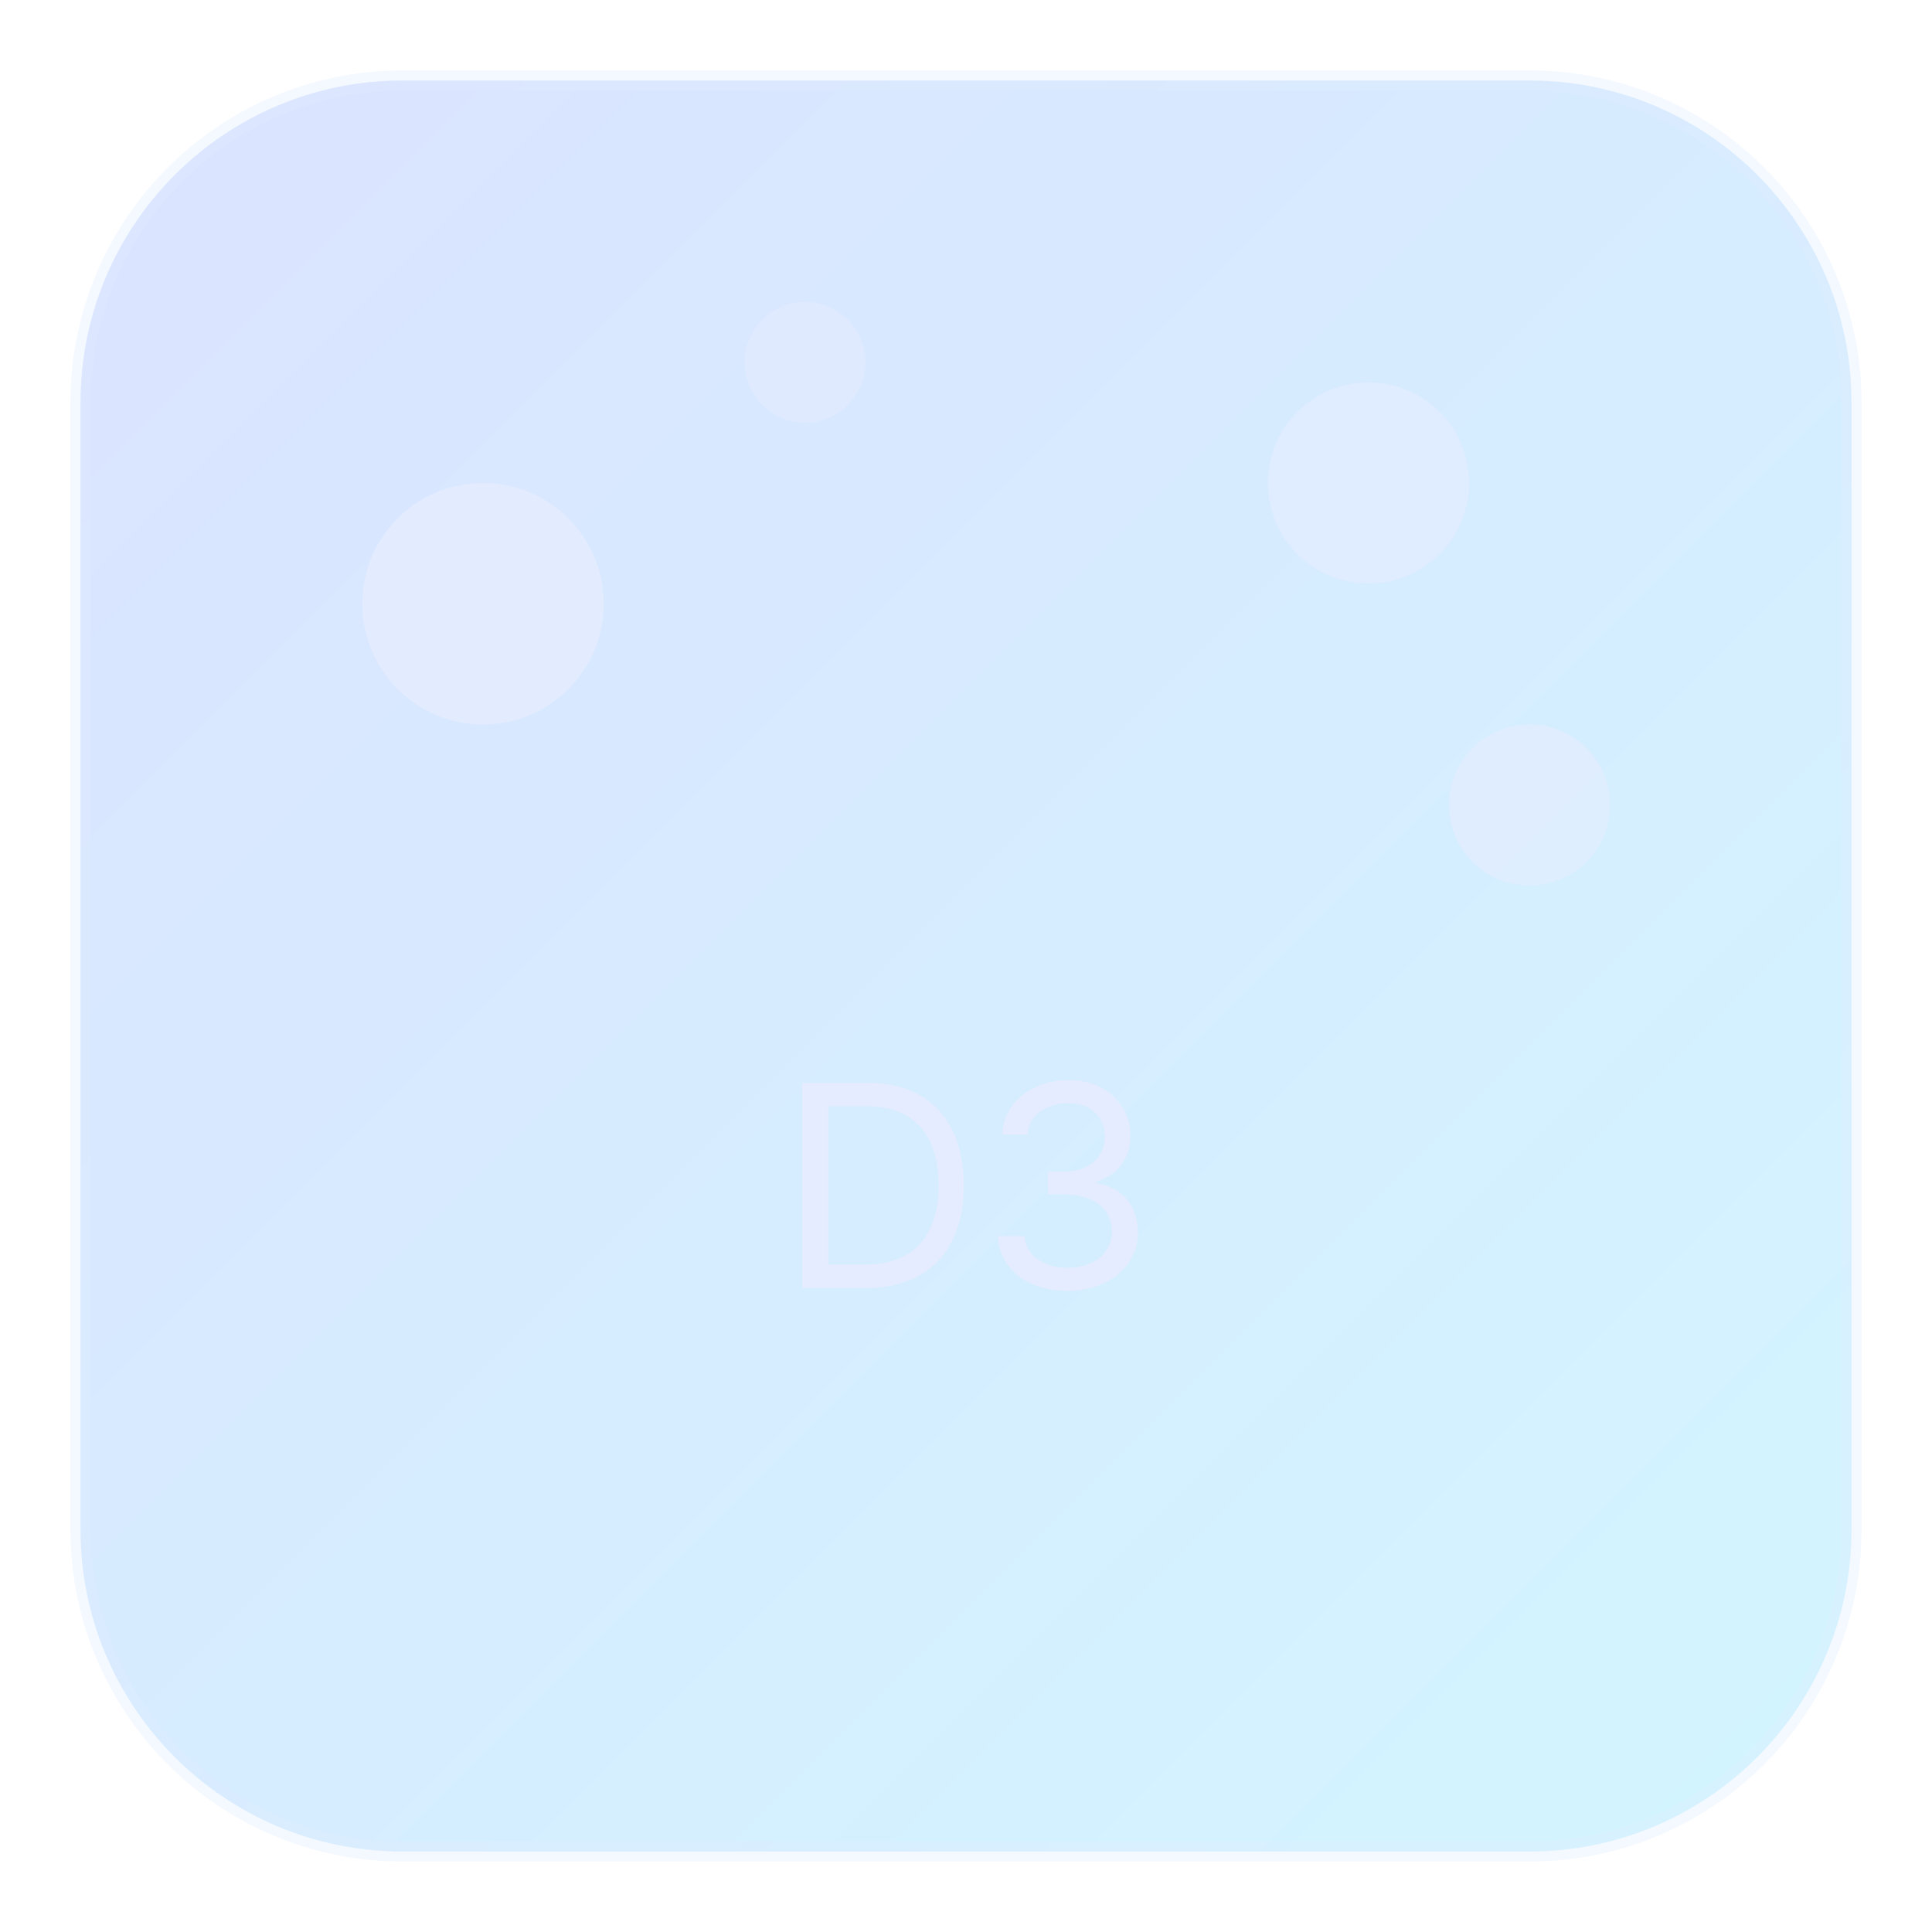
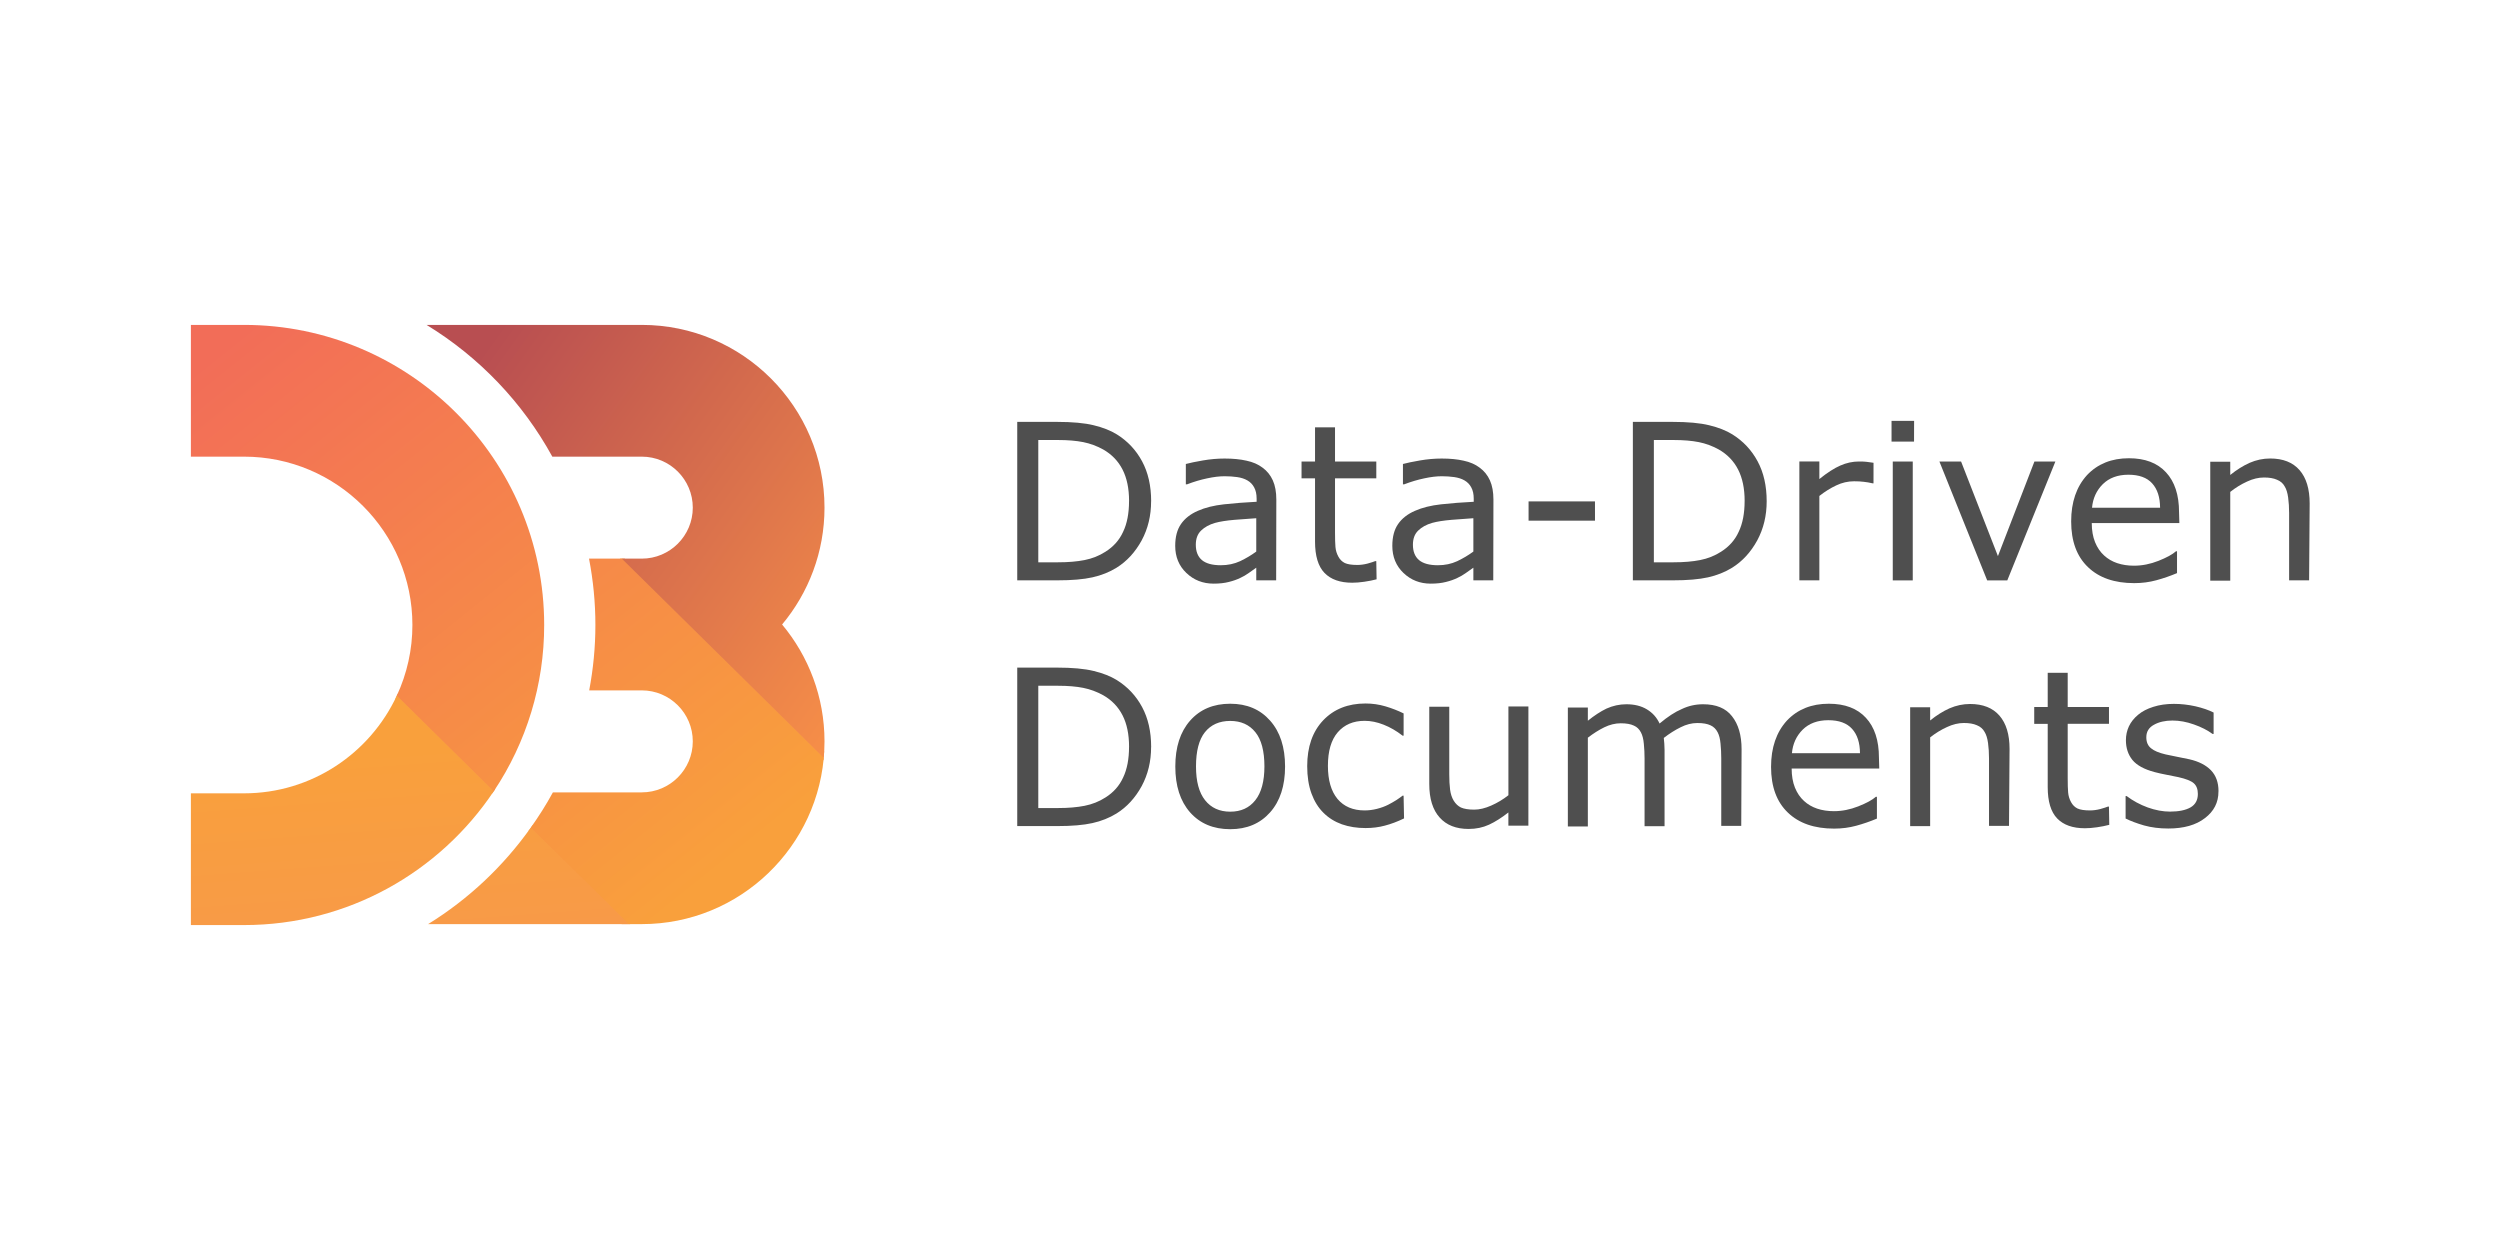
- <svg xmlns="http://www.w3.org/2000/svg" viewBox="0 0 96 96" width="96" height="96">
+ <svg xmlns="http://www.w3.org/2000/svg" xmlns:xlink="http://www.w3.org/1999/xlink" width="120" height="60" preserveAspectRatio="xMidYMid">
  <defs>
-     <linearGradient id="g" x1="0" x2="1" y1="0" y2="1">
-       <stop offset="0%" stop-color="#5a7dff" />
-       <stop offset="100%" stop-color="#32d4ff" />
+     <linearGradient x1="105.124" y1="18.816" x2="258.888" y2="180.747" id="A" xlink:href="#J">
+       <stop stop-color="#f9a03c" offset="0%" />
+       <stop stop-color="#f7974e" offset="100%" />
    </linearGradient>
+     <linearGradient x1="-21.438" y1="48.347" x2="121.931" y2="188.876" id="B" xlink:href="#J">
+       <stop stop-color="#f9a03c" offset="0%" />
+       <stop stop-color="#f7974e" offset="100%" />
+     </linearGradient>
+     <linearGradient x1="44.776" y1="97.471" x2="174.952" y2="242.691" id="C" xlink:href="#J">
+       <stop stop-color="#f9a03c" offset="0%" />
+       <stop stop-color="#f7974e" offset="100%" />
+     </linearGradient>
+     <linearGradient x1="29.009" y1="-4.41" x2="211.054" y2="222.914" id="D" xlink:href="#J">
+       <stop stop-color="#f26d58" offset="0%" />
+       <stop stop-color="#f9a03c" offset="100%" />
+     </linearGradient>
+     <linearGradient x1="120.653" y1="6.744" x2="288.266" y2="126.53" id="E" xlink:href="#J">
+       <stop stop-color="#b84e51" offset="0%" />
+       <stop stop-color="#f68e48" offset="100%" />
+     </linearGradient>
+     <linearGradient x1="83.051" y1="171.518" x2="91.707" y2="286.309" id="F" xlink:href="#J">
+       <stop stop-color="#f9a03c" offset="0%" />
+       <stop stop-color="#f7974e" offset="100%" />
+     </linearGradient>
+     <path id="G" d="M10.75 26.68h-.826v-.526q-.1.075-.3.212-.186.133-.362.212-.208.102-.477.168-.27.07-.632.07-.667 0-1.13-.442-.464-.442-.464-1.127 0-.56.24-.906.243-.35.7-.548.45-.2 1.083-.27.632-.07 1.357-.106v-.128q0-.283-.102-.468-.097-.186-.283-.292-.177-.102-.424-.137-.247-.035-.517-.035-.327 0-.73.088-.402.084-.83.247H7v-.844q.243-.066.703-.146.46-.08.906-.08.52 0 .906.088.4.084.672.292.278.203.424.526.146.323.146.8zm-.826-1.215V24.1q-.38.022-.897.066-.513.044-.813.128-.358.102-.58.318-.22.212-.22.588 0 .424.256.64.256.212.782.212.437 0 .8-.168.362-.172.672-.4z" />
+     <path id="H" d="M48.25 24.3h-3.637q0 .455.137.795.137.336.376.552.23.212.543.318.318.106.698.106.504 0 1.012-.2.513-.203.73-.398h.044v.906q-.42.177-.857.296-.437.12-.92.12-1.228 0-1.918-.663-.7-.667-.7-1.9 0-1.2.658-1.922.663-.7 1.74-.7 1 0 1.538.583.543.583.543 1.657zm-.8-.636q-.004-.654-.33-1.012-.323-.358-.985-.358-.667 0-1.065.393-.393.393-.446.977z" />
+     <path id="I" d="M53.637 26.68h-.83v-2.8q0-.34-.04-.636-.04-.3-.146-.468-.1-.186-.318-.274-.208-.093-.54-.093-.34 0-.7.168-.37.168-.7.43v3.685h-.83v-4.936h.83v.548q.4-.323.804-.504.415-.18.853-.18.8 0 1.22.482.42.482.42 1.387z" />
+     <linearGradient id="J" gradientUnits="userSpaceOnUse" />
  </defs>
-   <rect x="4" y="4" rx="16" ry="16" width="88" height="88" fill="url(#g)" opacity="0.22" stroke="#6fa8ff" stroke-opacity="0.35" />
-   <g fill="#e6ecff">
-     <circle cx="24" cy="30" r="6" opacity="0.8" />
-     <circle cx="40" cy="18" r="3" opacity="0.5" />
-     <circle cx="68" cy="24" r="5" opacity="0.6" />
-     <circle cx="76" cy="40" r="4" opacity="0.6" />
+   <g transform="translate(-.318)">
+     <g transform="matrix(.118845 0 0 .118845 9.480826 15.59528)">
+       <path d="M255.52 175.62l.26-3.37c.078-1.34-80.562-77.85-80.562-77.85H173.3s81.736 86.215 82.23 81.22z" fill="url(#A)" />
+       <path d="M83.472 149.077l-.323.704-.35.734c-2.57 5.36 35.987 43.053 39.088 38.474l.424-.618.467-.7c2.48-3.765-38.206-41.032-39.307-38.584z" fill="url(#B)" />
+       <path d="M137.957 202.083c-.1.24-.885 1.552-1.594 2.245-.12.24 37.64 37.688 37.64 37.688h3.4c.002 0-35.446-38.35-39.446-39.933z" fill="url(#C)" />
+       <path d="M255.835 171.568c-1.766 39.147-34.152 70.448-73.72 70.448h-5.35l-39.514-38.928c3.25-4.584 6.272-9.333 8.962-14.285h35.902c11.354 0 20.594-9.235 20.594-20.595 0-11.355-9.24-20.595-20.594-20.595H160.87c1.62-8.557 2.504-17.38 2.504-26.408 0-9.165-.9-18.114-2.578-26.808h13.197l81.6 80.414a91.25 91.25 0 0 0 .233-3.243zM21.467 0H0v53.213h21.467c37.493 0 68 30.5 68 67.992a67.6 67.6 0 0 1-6.318 28.576l39.163 38.6a120.48 120.48 0 0 0 20.376-67.166C142.688 54.373 88.307 0 21.467 0z" fill="url(#D)" />
+       <path d="M182.115 0H95.187C116.42 12.963 134 31.344 145.98 53.213h36.136c11.354 0 20.594 9.235 20.594 20.595S193.47 94.4 182.115 94.4h-8.12l81.6 80.413c.192-2.18.312-4.376.312-6.605 0-17.94-6.437-34.395-17.125-47.203 10.688-12.802 17.125-29.26 17.125-47.197C255.917 33.112 222.813 0 182.115 0z" fill="url(#E)" />
+       <path d="M176.765 242.016H95.808c16.296-10.064 30.384-23.35 41.443-38.928zm-54.453-53.645l-39.16-38.6c-10.82 23.25-34.395 39.422-61.685 39.422H0V242.4h21.467c42 0 79.1-21.488 100.845-54.04z" fill="url(#F)" />
+     </g>
+     <g transform="matrix(1.156101 0 0 1.156101 49.14542 -2.98734)" fill="#4f4f4f">
+       <path d="M5.558 23.397q0 .897-.393 1.626-.4.73-1.038 1.13-.45.278-1.007.402-.552.124-1.458.124H0V20.1h1.644q.963 0 1.53.14.57.137.963.38.672.42 1.047 1.118.376.698.376 1.657zm-.915-.013q0-.773-.27-1.303-.27-.53-.804-.835-.4-.22-.826-.305-.437-.088-1.047-.088H.874v5.077h.822q.632 0 1.1-.093.473-.093.866-.345.5-.314.733-.826.247-.513.247-1.28z" />
+       <use xlink:href="#G" />
+       <path d="M14.92 26.636q-.234.062-.513.102-.274.04-.5.04-.756 0-1.15-.407-.393-.407-.393-1.303v-2.625h-.56v-.698h.56v-1.418h.83v1.418h1.714v.698h-1.714v2.25q0 .4.018.6.018.217.124.407.097.177.265.26.172.08.52.08.203 0 .424-.057.22-.062.318-.102h.044z" />
+       <use xlink:href="#G" x="9.014" />
+       <path d="M23.988 24.202H21.23v-.8h2.757zm7.128-.805q0 .897-.393 1.626-.4.73-1.038 1.13-.45.278-1.007.402-.552.124-1.458.124h-1.66V20.1h1.64q.963 0 1.53.14.57.137.963.38.672.42 1.047 1.118.376.698.376 1.657zm-.915-.013q0-.773-.27-1.303-.27-.53-.804-.835-.4-.22-.826-.305-.437-.088-1.047-.088h-.822v5.077h.822q.632 0 1.1-.093.473-.093.866-.345.5-.314.733-.826.247-.513.247-1.28zm5.35-.734h-.044q-.186-.044-.362-.062-.172-.022-.4-.022-.384 0-.742.172-.358.168-.7.437v3.504h-.83v-4.936h.83v.73q.495-.398.87-.56.38-.168.773-.168.217 0 .314.013.097.01.292.04zm1.683-1.73H36.3v-.862h.937zm-.053 5.762h-.83v-4.936h.83zm5.922-4.937l-1.997 4.936h-.835l-1.984-4.936h.9l1.53 3.928 1.516-3.928z" />
+       <use xlink:href="#H" />
+       <use xlink:href="#I" />
+       <path d="M5.558 33.6q0 .897-.393 1.626-.4.73-1.038 1.13-.45.278-1.007.402-.552.124-1.458.124H0v-6.58h1.644q.963 0 1.53.14.57.137.963.38.672.42 1.047 1.118.376.698.376 1.657zm-.915-.013q0-.773-.27-1.303-.27-.53-.804-.835-.4-.22-.826-.305-.437-.088-1.047-.088H.874v5.077h.822q.632 0 1.1-.093.473-.093.866-.345.5-.314.733-.826.247-.513.247-1.28zm6.477.82q0 1.206-.62 1.904-.62.7-1.657.7-1.047 0-1.666-.698-.614-.698-.614-1.904 0-1.206.614-1.904.62-.703 1.666-.703 1.038 0 1.657.703.62.698.62 1.904zm-.857 0q0-.96-.376-1.423-.376-.468-1.043-.468-.676 0-1.052.468-.37.464-.37 1.423 0 .928.376 1.4.376.477 1.047.477.663 0 1.038-.473.38-.477.38-1.414zm5.797 2.157q-.415.2-.8.3-.37.1-.8.1-.535 0-.98-.155-.446-.16-.764-.477-.323-.318-.5-.804-.177-.486-.177-1.136 0-1.2.663-1.9.667-.7 1.76-.7.424 0 .83.12.4.12.75.292v.923h-.044q-.38-.296-.787-.455-.402-.16-.787-.16-.707 0-1.118.477-.407.473-.407 1.392 0 .893.398 1.374.402.477 1.127.477.252 0 .513-.066.26-.066.468-.172.18-.093.34-.194.16-.106.252-.18h.044zm5.162.3h-.83v-.548q-.42.33-.804.508-.384.177-.848.177-.778 0-1.2-.473-.433-.477-.433-1.396v-3.204h.83v2.8q0 .376.035.645.035.265.15.455.12.194.3.283.2.088.552.088.323 0 .703-.168.384-.168.716-.43v-3.685h.83zm8.838.01h-.83v-2.8q0-.318-.03-.614-.026-.296-.12-.473-.102-.2-.292-.287-.2-.097-.548-.097-.35 0-.698.177-.35.172-.698.442.013.102.022.24.01.133.01.265v3.16h-.83v-2.8q0-.327-.03-.62-.026-.296-.12-.473-.102-.2-.292-.283-.2-.097-.548-.097-.34 0-.685.168-.34.168-.68.43v3.685h-.83V31.96h.83v.548q.4-.323.773-.504.4-.18.826-.18.504 0 .853.212.353.212.526.588.504-.424.92-.6.415-.2.888-.2.813 0 1.197.495.4.5.4 1.374z" />
+       <use xlink:href="#H" x="-12.46" y="10.192" />
+       <use xlink:href="#I" x="-12.46" y="10.193" />
+       <path d="M45.34 36.83q-.234.062-.513.102-.274.04-.5.04-.756 0-1.15-.407-.393-.407-.393-1.303v-2.625h-.56v-.698h.56v-1.42h.83v1.418h1.714v.698h-1.714v2.25q0 .4.018.6.018.217.124.407.097.177.265.26.172.08.52.08.203 0 .424-.057.22-.062.318-.102h.044zm4.533-1.38q0 .676-.56 1.1-.557.433-1.524.433-.548 0-1.007-.128-.455-.133-.764-.287v-.932h.044q.393.296.875.473.482.172.924.172.548 0 .857-.177.3-.177.3-.557 0-.292-.168-.442-.168-.15-.645-.256-.177-.04-.464-.093-.283-.053-.517-.115-.65-.172-.923-.504-.27-.336-.27-.822 0-.305.124-.574.128-.27.384-.482.247-.208.627-.327.384-.124.857-.124.442 0 .893.1.455.106.756.26v.888h-.044q-.318-.234-.773-.393-.455-.163-.893-.163-.455 0-.77.177-.314.172-.314.517 0 .305.2.46.186.155.6.252.23.053.513.106.287.053.477.097.58.133.893.455.314.327.314.866z" />
+     </g>
  </g>
-   <text x="48" y="64" font-size="14" text-anchor="middle" fill="#e6ecff" font-family="Inter, Arial, sans-serif">D3</text>
</svg>
